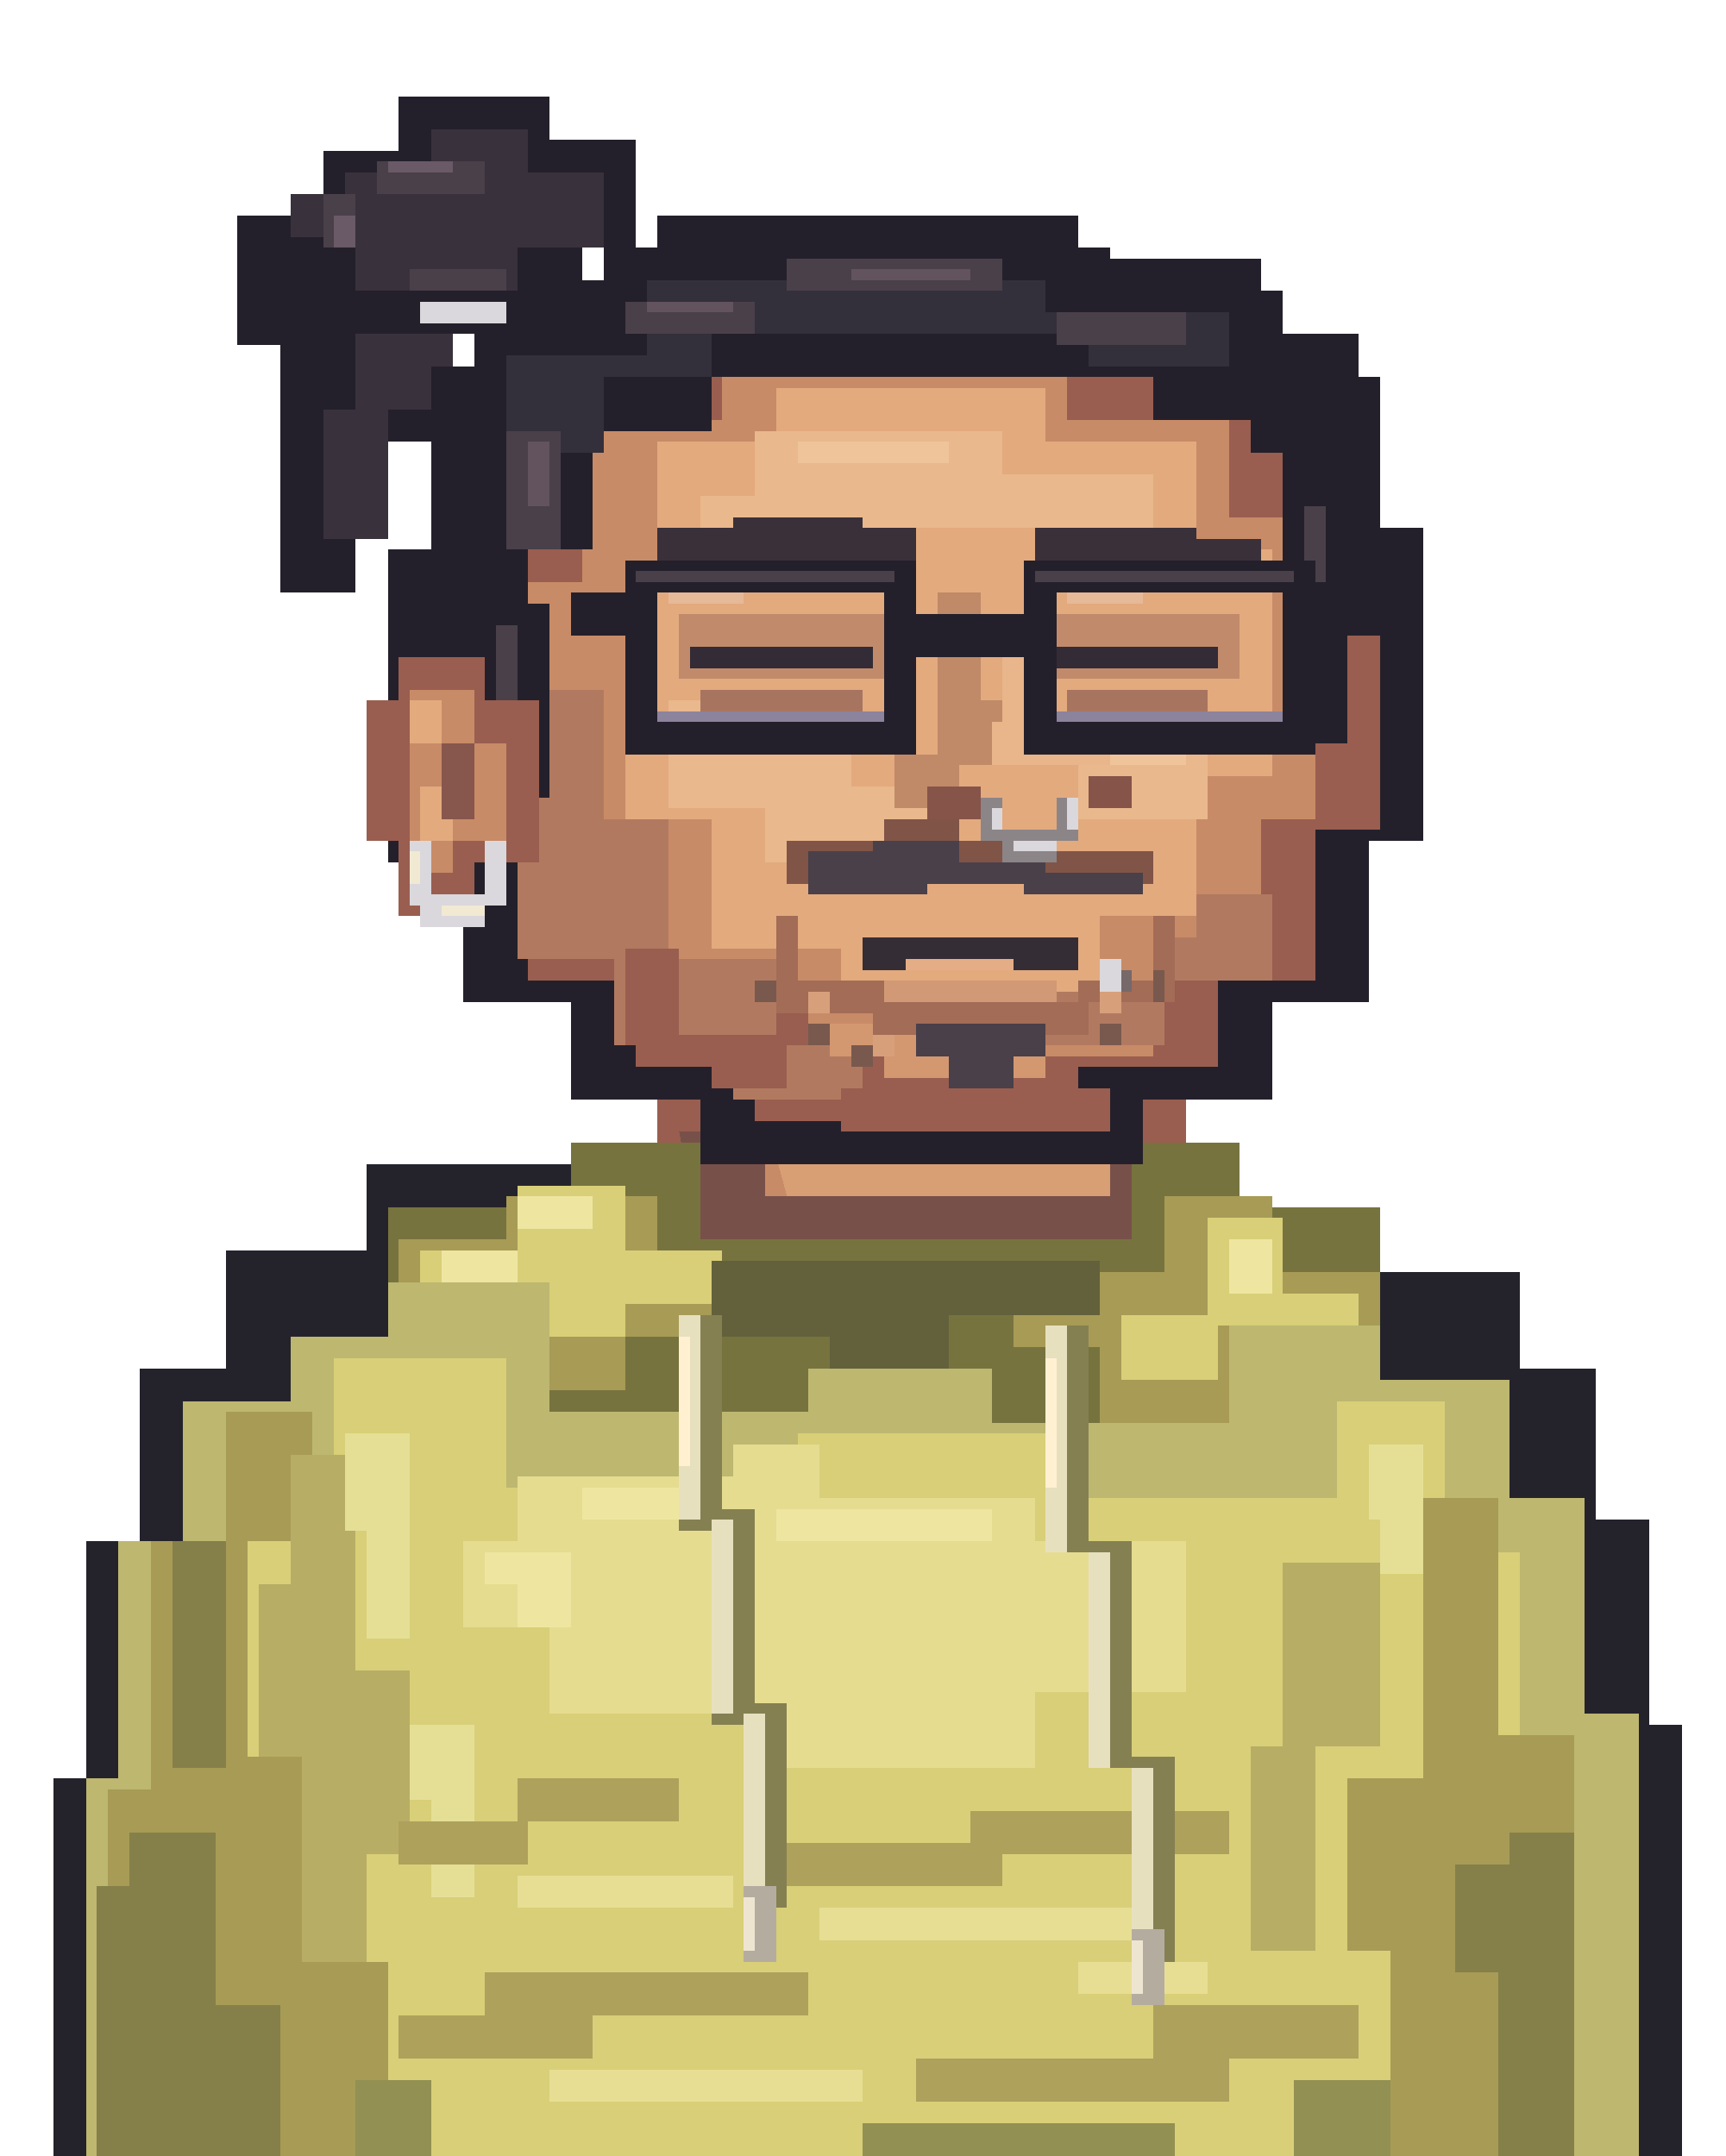
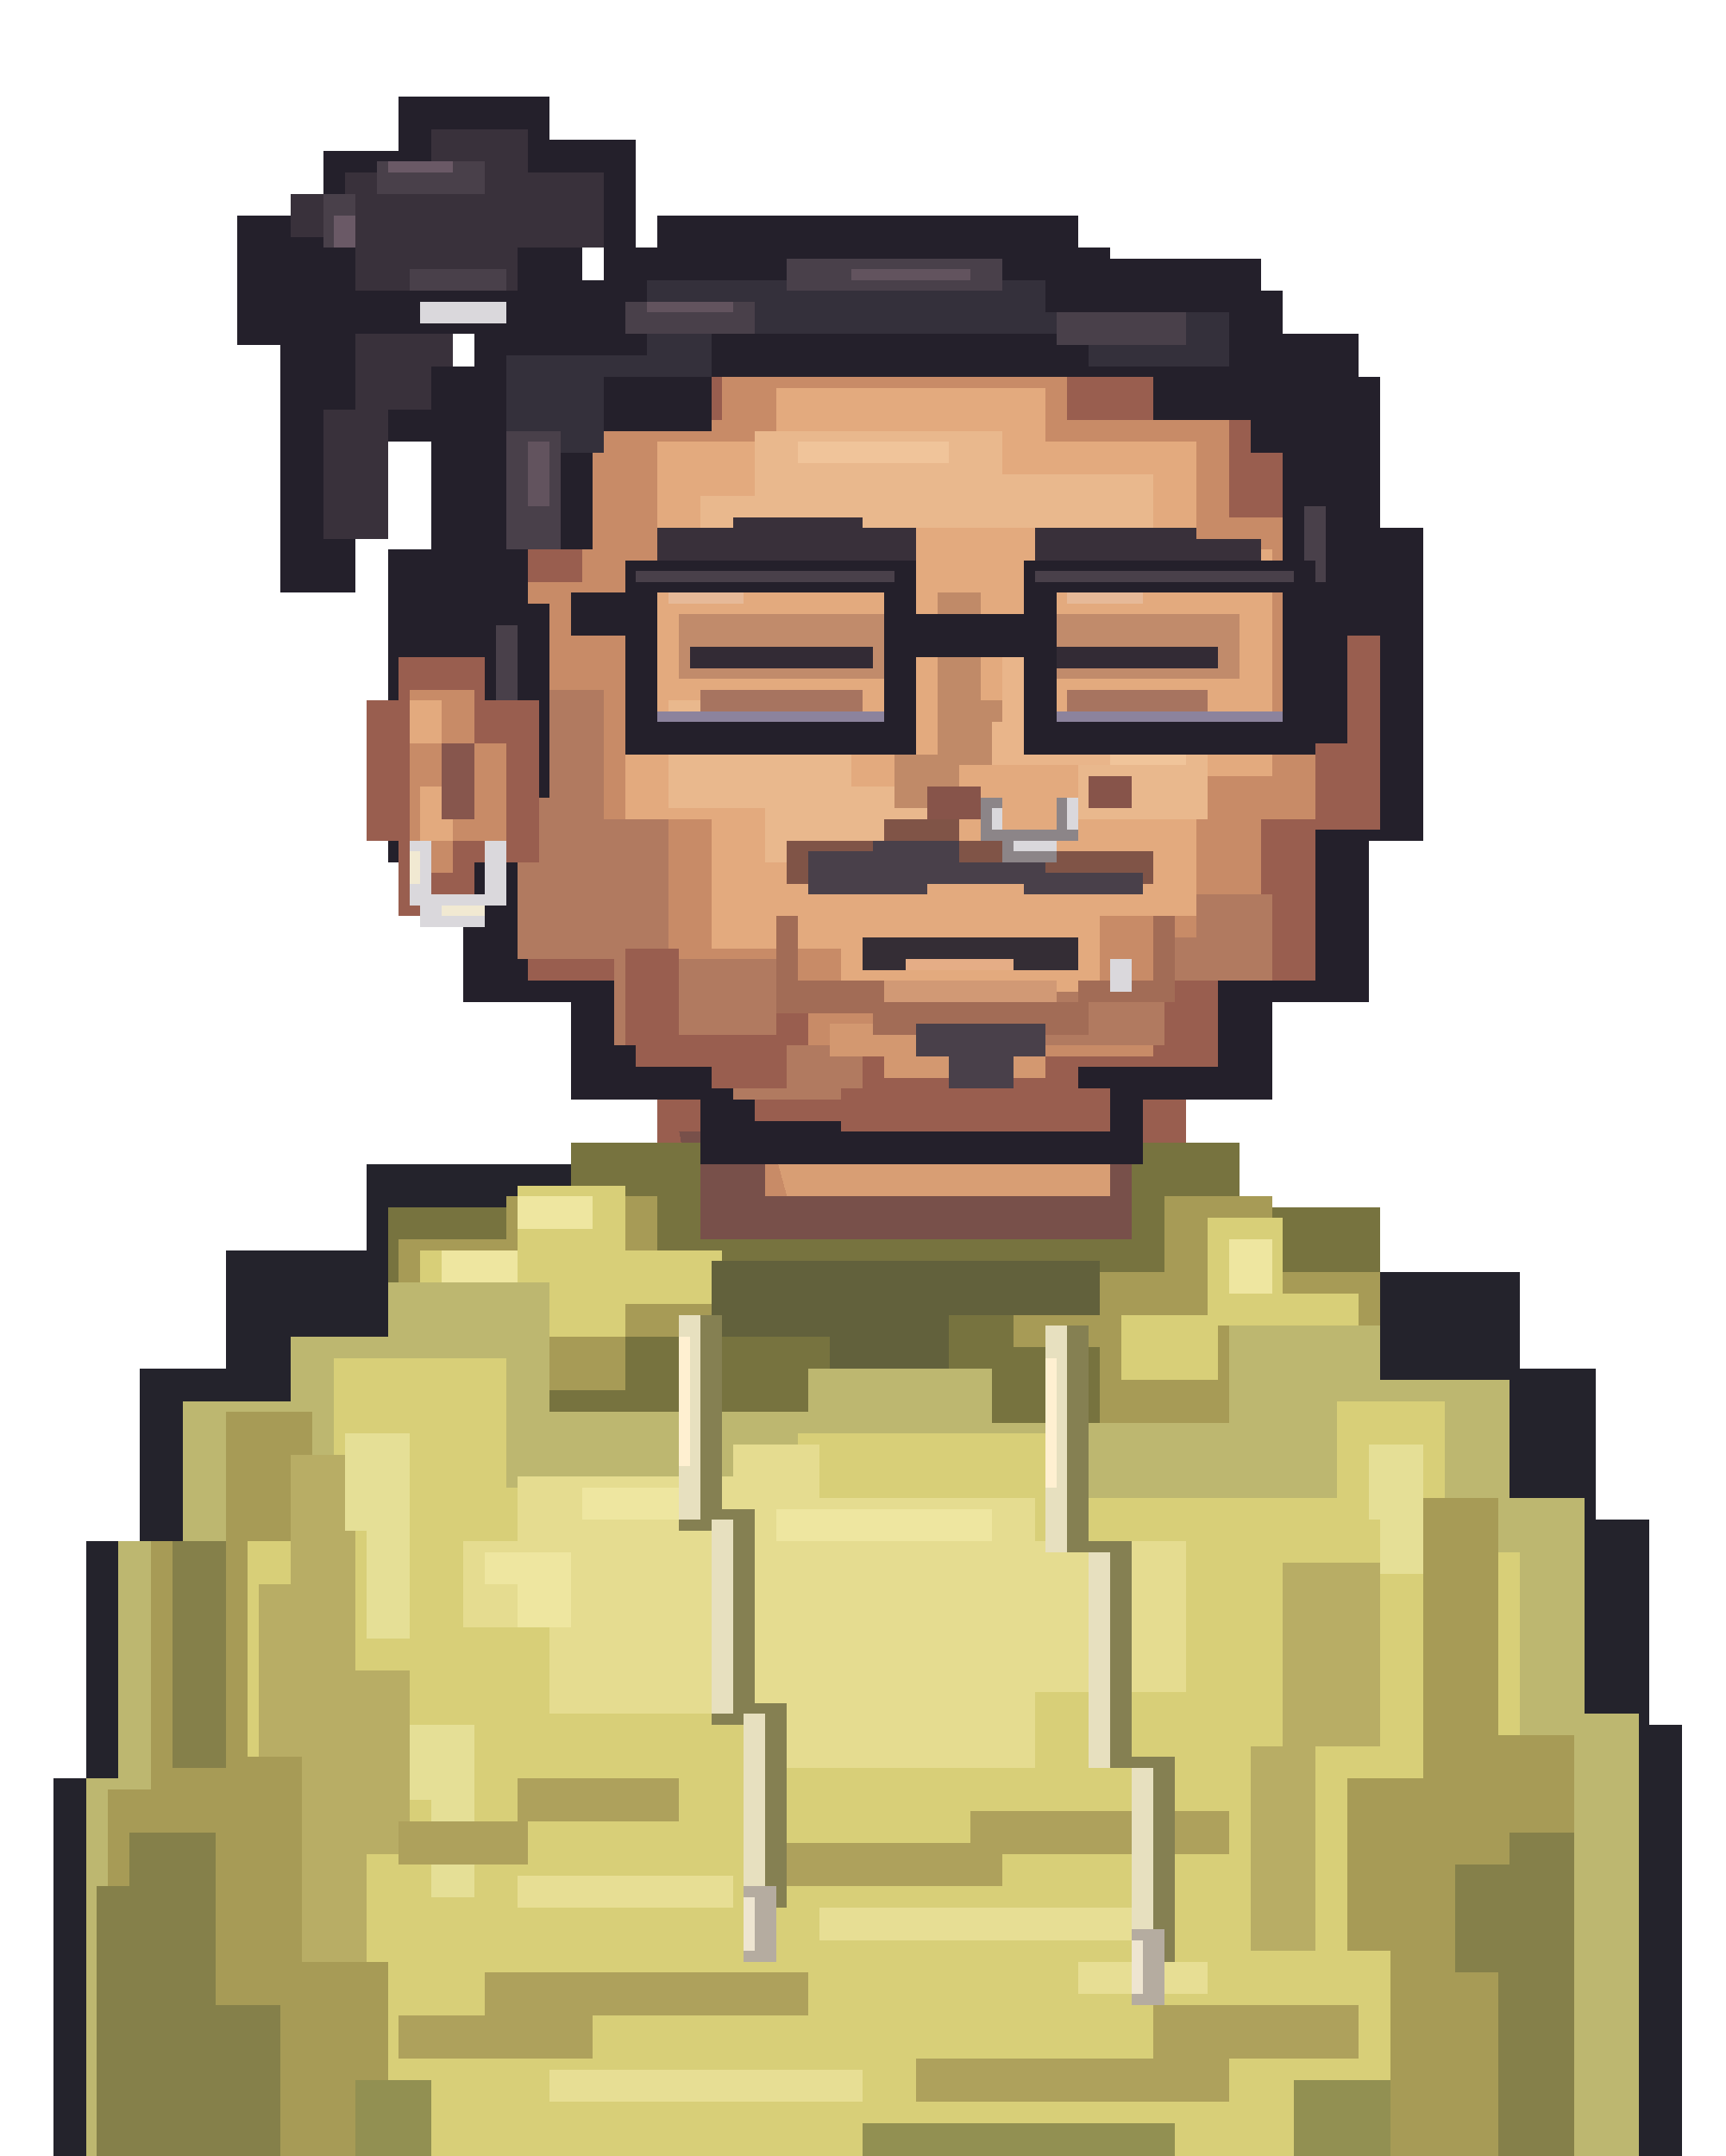
<svg xmlns="http://www.w3.org/2000/svg" width="480" height="600" viewBox="0 0 160 200" shape-rendering="crispEdges" data-expression="tired">
  <g id="body-outline" fill="#24232c">
    <path d="M52 108h60v4h16v6h13v9h7v14h5v19h3v40H5v-35h3v-22h5v-16h8v-11h13v-8h18z" />
  </g>
  <g id="tied-hair">
    <path fill="#24202b" d="M30 14h7V9h14v4h8v10h-5v8H42v10h-9v14h-7V32h-4V20h8z" />
    <path fill="#39313b" d="M32 16h8v-4h9v4h7v7h-8v4H33v-5h-6v-4h5zM33 31h9v7h-6v12h-6V38h3z" />
    <path fill="#49404a" d="M35 15h10v3H33v5h-3v-5h5zM38 25h9v2h-9z" />
    <path fill="#6a5966" d="M36 15h6v1h-6zM31 20h2v3h-2z" />
    <path fill="#dad8dc" d="M39 28h8v2h-8z" />
  </g>
  <g id="neck">
    <path fill="#995e4f" d="M61 88h49v23h6v8H55v-9h6z" />
    <path fill="#c88b67" d="M66 93h37v13h8v7H66z" />
    <path fill="#d89e74" d="M70 100h29v7h8v4H73z" />
    <path fill="#78504a" d="M63 105h8v6h32v-4h7v9H65z" />
  </g>
  <g id="hood">
    <path fill="#77733f" d="M53 106h12v9h40v-9h10v6h13v10h-12v13H49v-13H36v-10h17z" />
    <path fill="#a79b56" d="M47 111h14v6h12v7H58v5H46v-9H37v-5h10zM108 111h10v7h10v7h-12v8h-14v-8h-8v-7h14z" />
    <path fill="#d8cf78" d="M48 110h10v6h9v5h-9v3H47v-4H39v-4h9zM112 113h7v7h7v3h-13v5h-9v-6h8z" />
    <path fill="#eee6a0" d="M48 111h7v3h-7zM41 116h7v3h-7zM114 115h4v5h-4z" />
    <path fill="#62613c" d="M66 117h36v5H88v6H77v-4H66z" />
  </g>
  <g id="hoodie">
    <path fill="#bdb770" d="M36 119h15v12h24v-4h17v5h22v-9h14v5h12v11h7v20h5v41H8v-35h3v-22h6v-13h10v-6h9z" />
    <path fill="#d8cf78" d="M31 126h16v12h27v-5h23v6h27v-9h10v14h7v22h5v34H31v-9h-9v-20h-5v-21h5v-14h9z" />
    <path fill="#e5dc90" d="M48 137h20v-3h8v5h20v4h14v14H96v7H71v-5H51v-8h-8v-8h5z" />
    <path fill="#eee6a0" d="M54 138h12v3h-12zM45 144h8v7h-5v-4h-3zM72 140h20v3H72z" />
    <path fill="#a79b56" d="M21 131h8v12h-6v20h5v19h8v18H10v-34h4v-23h7zM132 139h7v22h7v39h-17v-19h-4v-16h7z" />
    <path fill="#85804a" d="M16 143h5v21h-5zM12 170h8v16h6v14H9v-25h3zM140 170h6v30h-7v-17h-4v-10h5z" />
    <path fill="#b8ad65" d="M27 135h6v20h5v17h-4v10h-6v-19h-4v-16h3zM119 145h9v17h-6v19h-6v-19h3z" />
    <path fill="#e5df96" d="M32 133h6v19h-4v-10h-2zM38 160h6v16h-4v-9h-2zM127 134h5v12h-4v-5h-1z" />
    <path fill="#aea15c" d="M48 165h15v4H49v4H37v-4h11zM90 168h24v4H93v3H71v-4h19zM45 183h30v4H55v4H37v-4h8zM107 186h19v5h-12v4H85v-4h22z" />
    <path fill="#e7de94" d="M48 174h20v3H48zM76 177h30v3H76zM51 192h29v3H51zM100 182h12v3h-12z" />
    <path fill="#929052" d="M33 193h7v7h-7zM120 193h9v7h-9zM80 197h29v3H80z" />
  </g>
  <g id="head">
    <path fill="#24202b" d="M44 30h12v-7h47v4h16v8h9v14h4v29h-5v15h-9v9h-12v6H65v-6H53v-9H43V80h-7V51h4V37h4z" />
    <path fill="#995e4f" d="M49 37h13v-8h38v5h16v8h8v17h4v18h-6v14h-9v8h-13v5H70v-5H59v-8H49V77h-6V55h6z" />
    <path fill="#c88b67" d="M54 39h13v-6h32v6h15v9h8v28h-5v13h-10v9H75v-5H62v-7h-8V71h-6V54h6z" />
    <path fill="#e3aa7e" d="M61 41h11v-5h25v5h14v10h7v21h-7v13h-9v8H78v-5H66V76h-8V56h3z" />
    <path fill="#e9b88d" d="M70 40h23v4h14v5H85v5H65v-8h5zM62 65h17v8h10v7H71v-5h-9zM100 66h12v10h-12z" />
    <path fill="#f0c49a" d="M74 41h14v2H74zM65 67h12v3H65zM103 68h7v3h-7z" />
    <path fill="#b17a60" d="M48 64h8v12h6v13h10v8h8v5H68v-5H57v-8h-9V77h-4V66h4zM111 83h7v8h-10v6H96v-5h11v-5h4z" />
    <path fill="#995e4f" d="M58 88h5v8h10v5h-7v-4h-8zM78 101h25v4H78z" />
    <path fill="#d39870" d="M77 95h20v5H82v-2h-5z" />
  </g>
  <g id="hair">
    <path fill="#24202b" d="M40 34h9v-8h12v-6h39v4h17v7h9v15h-7v-7h-12v-4H66v5H55v11h-6v17h-9z" />
    <path fill="#34303b" d="M47 33h13v-7h37v3h17v5h-13v-3H66v4H56v7h-9z" />
    <path fill="#49404a" d="M58 28h12v3H58zM73 24h20v3H73zM98 29h12v3H98zM47 40h5v11h-5z" />
    <path fill="#62535e" d="M60 28h8v1h-8zM79 25h11v1H79zM49 41h2v6h-2z" />
    <path fill="#24202b" d="M44 56h7v18h-5v7h-4V65h2zM119 45h6v24h-4V56h-2z" />
    <path fill="#49404a" d="M46 58h2v12h-2zM121 47h2v7h-2z" />
  </g>
  <g id="ear">
    <path fill="#995e4f" d="M37 61h8v4h5v15h-6v5h-7v-7h-3V65h3z" />
    <path fill="#c88b67" d="M38 64h6v5h3v9h-5v3h-4z" />
    <path fill="#e3aa7e" d="M38 65h3v4h-3zM39 73h3v5h-3z" />
    <path fill="#87564d" d="M41 69h3v7h-3z" />
    <path fill="#dad8dc" d="M38 78h2v5h5v-5h2v6h-2v2h-6v-2h-1z" />
    <path fill="#f1e9d2" d="M38 79h1v3h-1zM41 84h4v1h-4z" />
  </g>
  <g id="expression-neutral">
    <g id="expression-brows">
      <path fill="#c18b6b" d="M61 52h23v3H61zM95 52h22v3H95z" />
      <path fill="#39303a" d="M61 49h7v-1h12v1h5v3H61zM96 49h15v1h6v3h-21z" />
    </g>
    <g id="expression-eyes">
      <path fill="#c18b6b" d="M63 57h20v6H63zM97 57h18v6H97z" />
      <path fill="#332b35" d="M64 60h17v2H64zM98 60h15v2H98z" />
      <path fill="#a77460" d="M65 64h15v2H65zM99 64h13v2H99z" />
      <path fill="#e5ad86" d="M67 66h11v1H67zM101 66h9v1h-9z" />
    </g>
    <path fill="#c08a68" d="M87 55h4v10h5v6h-7v4h-6v-5h4z" />
    <path fill="#e9b58a" d="M93 61h4v6h6v4H92v-4h1z" />
    <path fill="#efc096" d="M95 66h5v3h-5z" />
    <path fill="#87544a" d="M86 73h5v3h-5zM101 72h4v3h-4z" />
    <path fill="#805447" d="M73 78h9v-2h7v2h9v1h9v3H96v-1h-9v1H73z" />
    <path fill="#49404a" d="M75 79h6v-1h8v2h8v1h9v2H95v-1h-9v1H75z" />
    <g id="expression-mouth">
      <path fill="#a26c56" d="M72 85h2v6h8v2h18v-2h7v-6h2v8h-8v3H81v-2h-9z" />
      <path fill="#342d35" d="M80 87h20v3H80z" />
      <path fill="#d19975" d="M82 91h16v2H82z" />
      <path fill="#e5ad86" d="M84 89h10v1H84z" />
    </g>
    <path fill="#49404a" d="M85 95h12v3h-3v3h-6v-3h-3z" />
-     <path fill="#79594e" d="M70 91h2v2h-2zM75 95h2v2h-2zM79 97h2v2h-2zM102 95h2v2h-2zM107 90h1v3h-1z" />
-     <path fill="#d7a07b" d="M75 92h2v2h-2zM81 96h2v2h-2zM102 92h2v2h-2z" />
    <path fill="#8c8588" d="M91 74h2v3h5v-3h2v4h-2v2h-5v-2h-2z" />
-     <path fill="#dad8dc" d="M92 75h1v2h-1zM94 78h4v1h-4zM99 74h1v3h-1zM102 89h2v3h-2z" />
-     <path fill="#77686a" d="M104 90h1v2h-1z" />
+     <path fill="#dad8dc" d="M92 75h1v2h-1zM94 78h4v1h-4zM99 74h1v3h-1zM103 89h2v3h-2z" />
  </g>
  <g id="glasses">
    <path fill="#24202b" d="M53 55h7v4h-7zM85 57h10v4H85zM122 55h5v4h-5z" />
    <path fill="#24202b" fill-rule="evenodd" d="M58 52h27v18H58zM61 55h21v12H61zM95 52h27v18H95zM98 55h21v12H98z" />
    <path fill="#f1eff5" fill-opacity="0.22" d="M62 55h7v1h-7zM99 55h7v1h-7z" />
    <path fill="#8c839d" d="M61 66h21v1H61zM98 66h21v1H98z" />
    <path fill="#49404a" d="M59 53h24v1H59zM96 53h24v1H96z" />
  </g>
  <g id="drawstrings">
    <path fill="#858052" d="M63 122h4v18h3v18h3v19h-4v-17h-3v-18h-3zM97 123h4v20h4v20h4v19h-4v-18h-4v-20h-4z" />
    <path fill="#e7e0bf" d="M63 122h2v19h3v18h3v17h-2v-17h-3v-18h-3zM97 123h2v21h4v20h4v16h-2v-16h-4v-20h-4z" />
    <path fill="#fff0d1" d="M63 124h1v12h-1zM97 126h1v12h-1z" />
    <path fill="#b5aca0" d="M69 175h3v7h-3zM105 179h3v7h-3z" />
    <path fill="#eee5d1" d="M69 176h1v5h-1zM105 180h1v5h-1z" />
  </g>
</svg>
